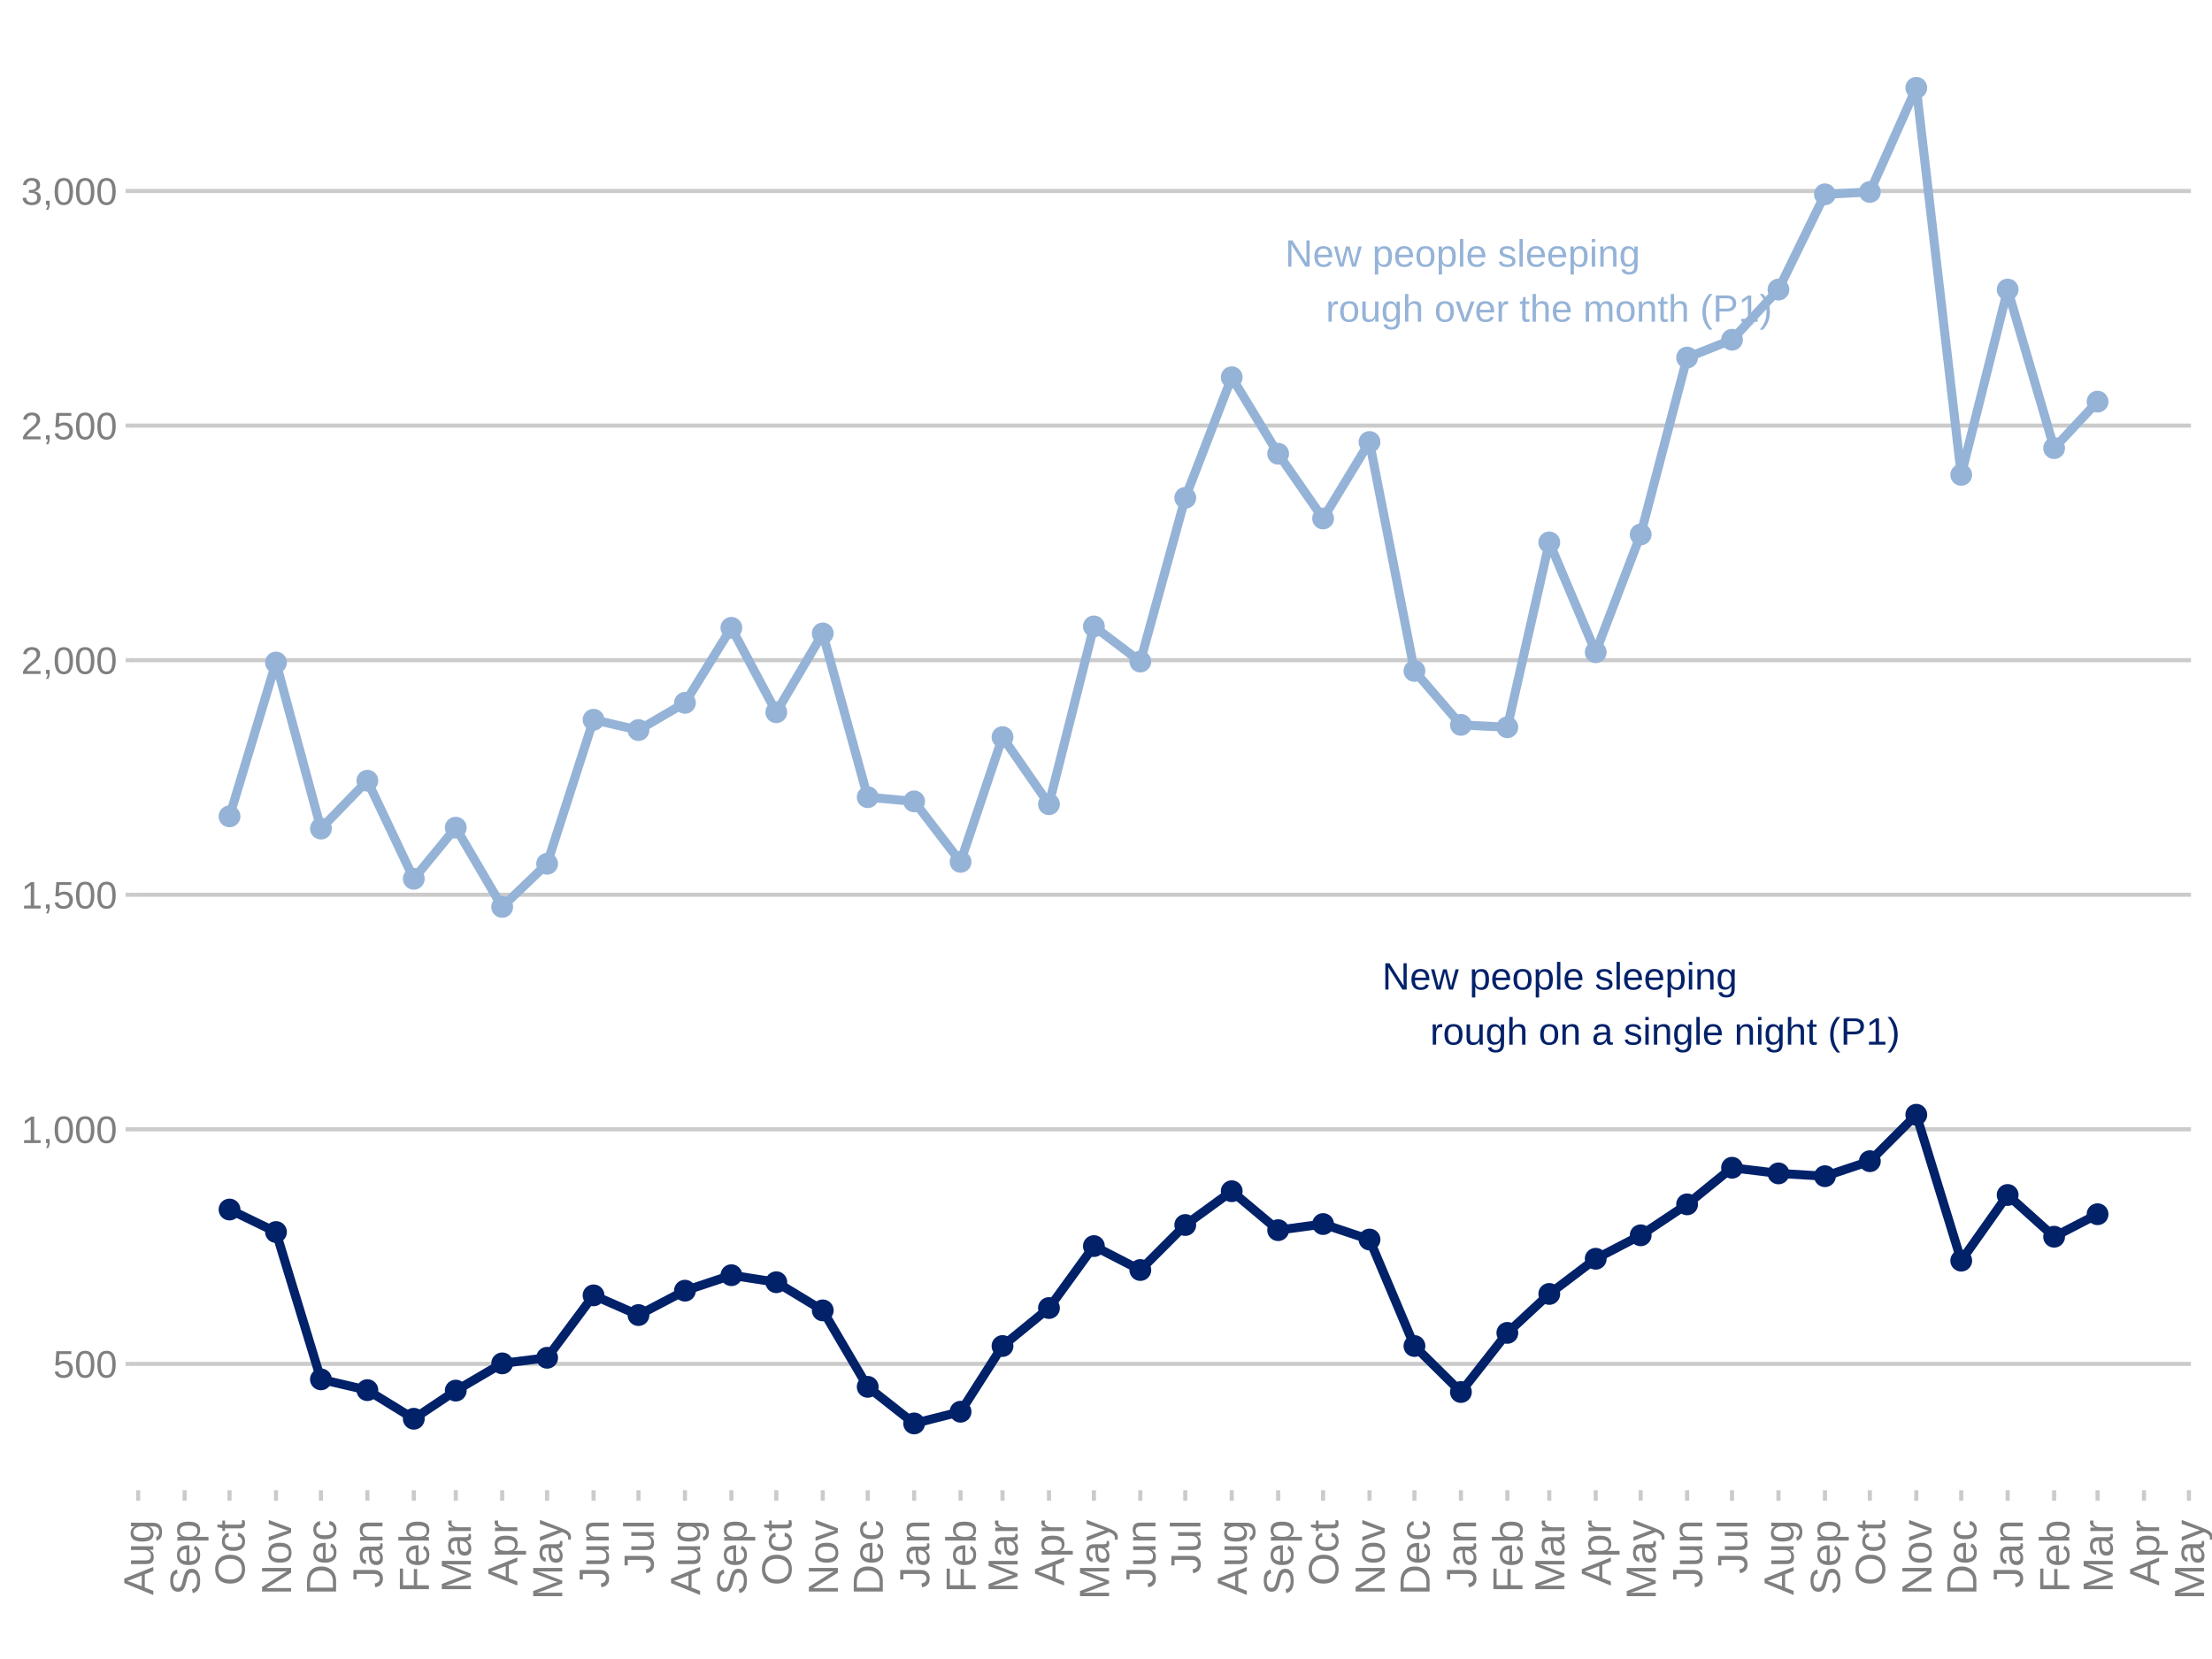
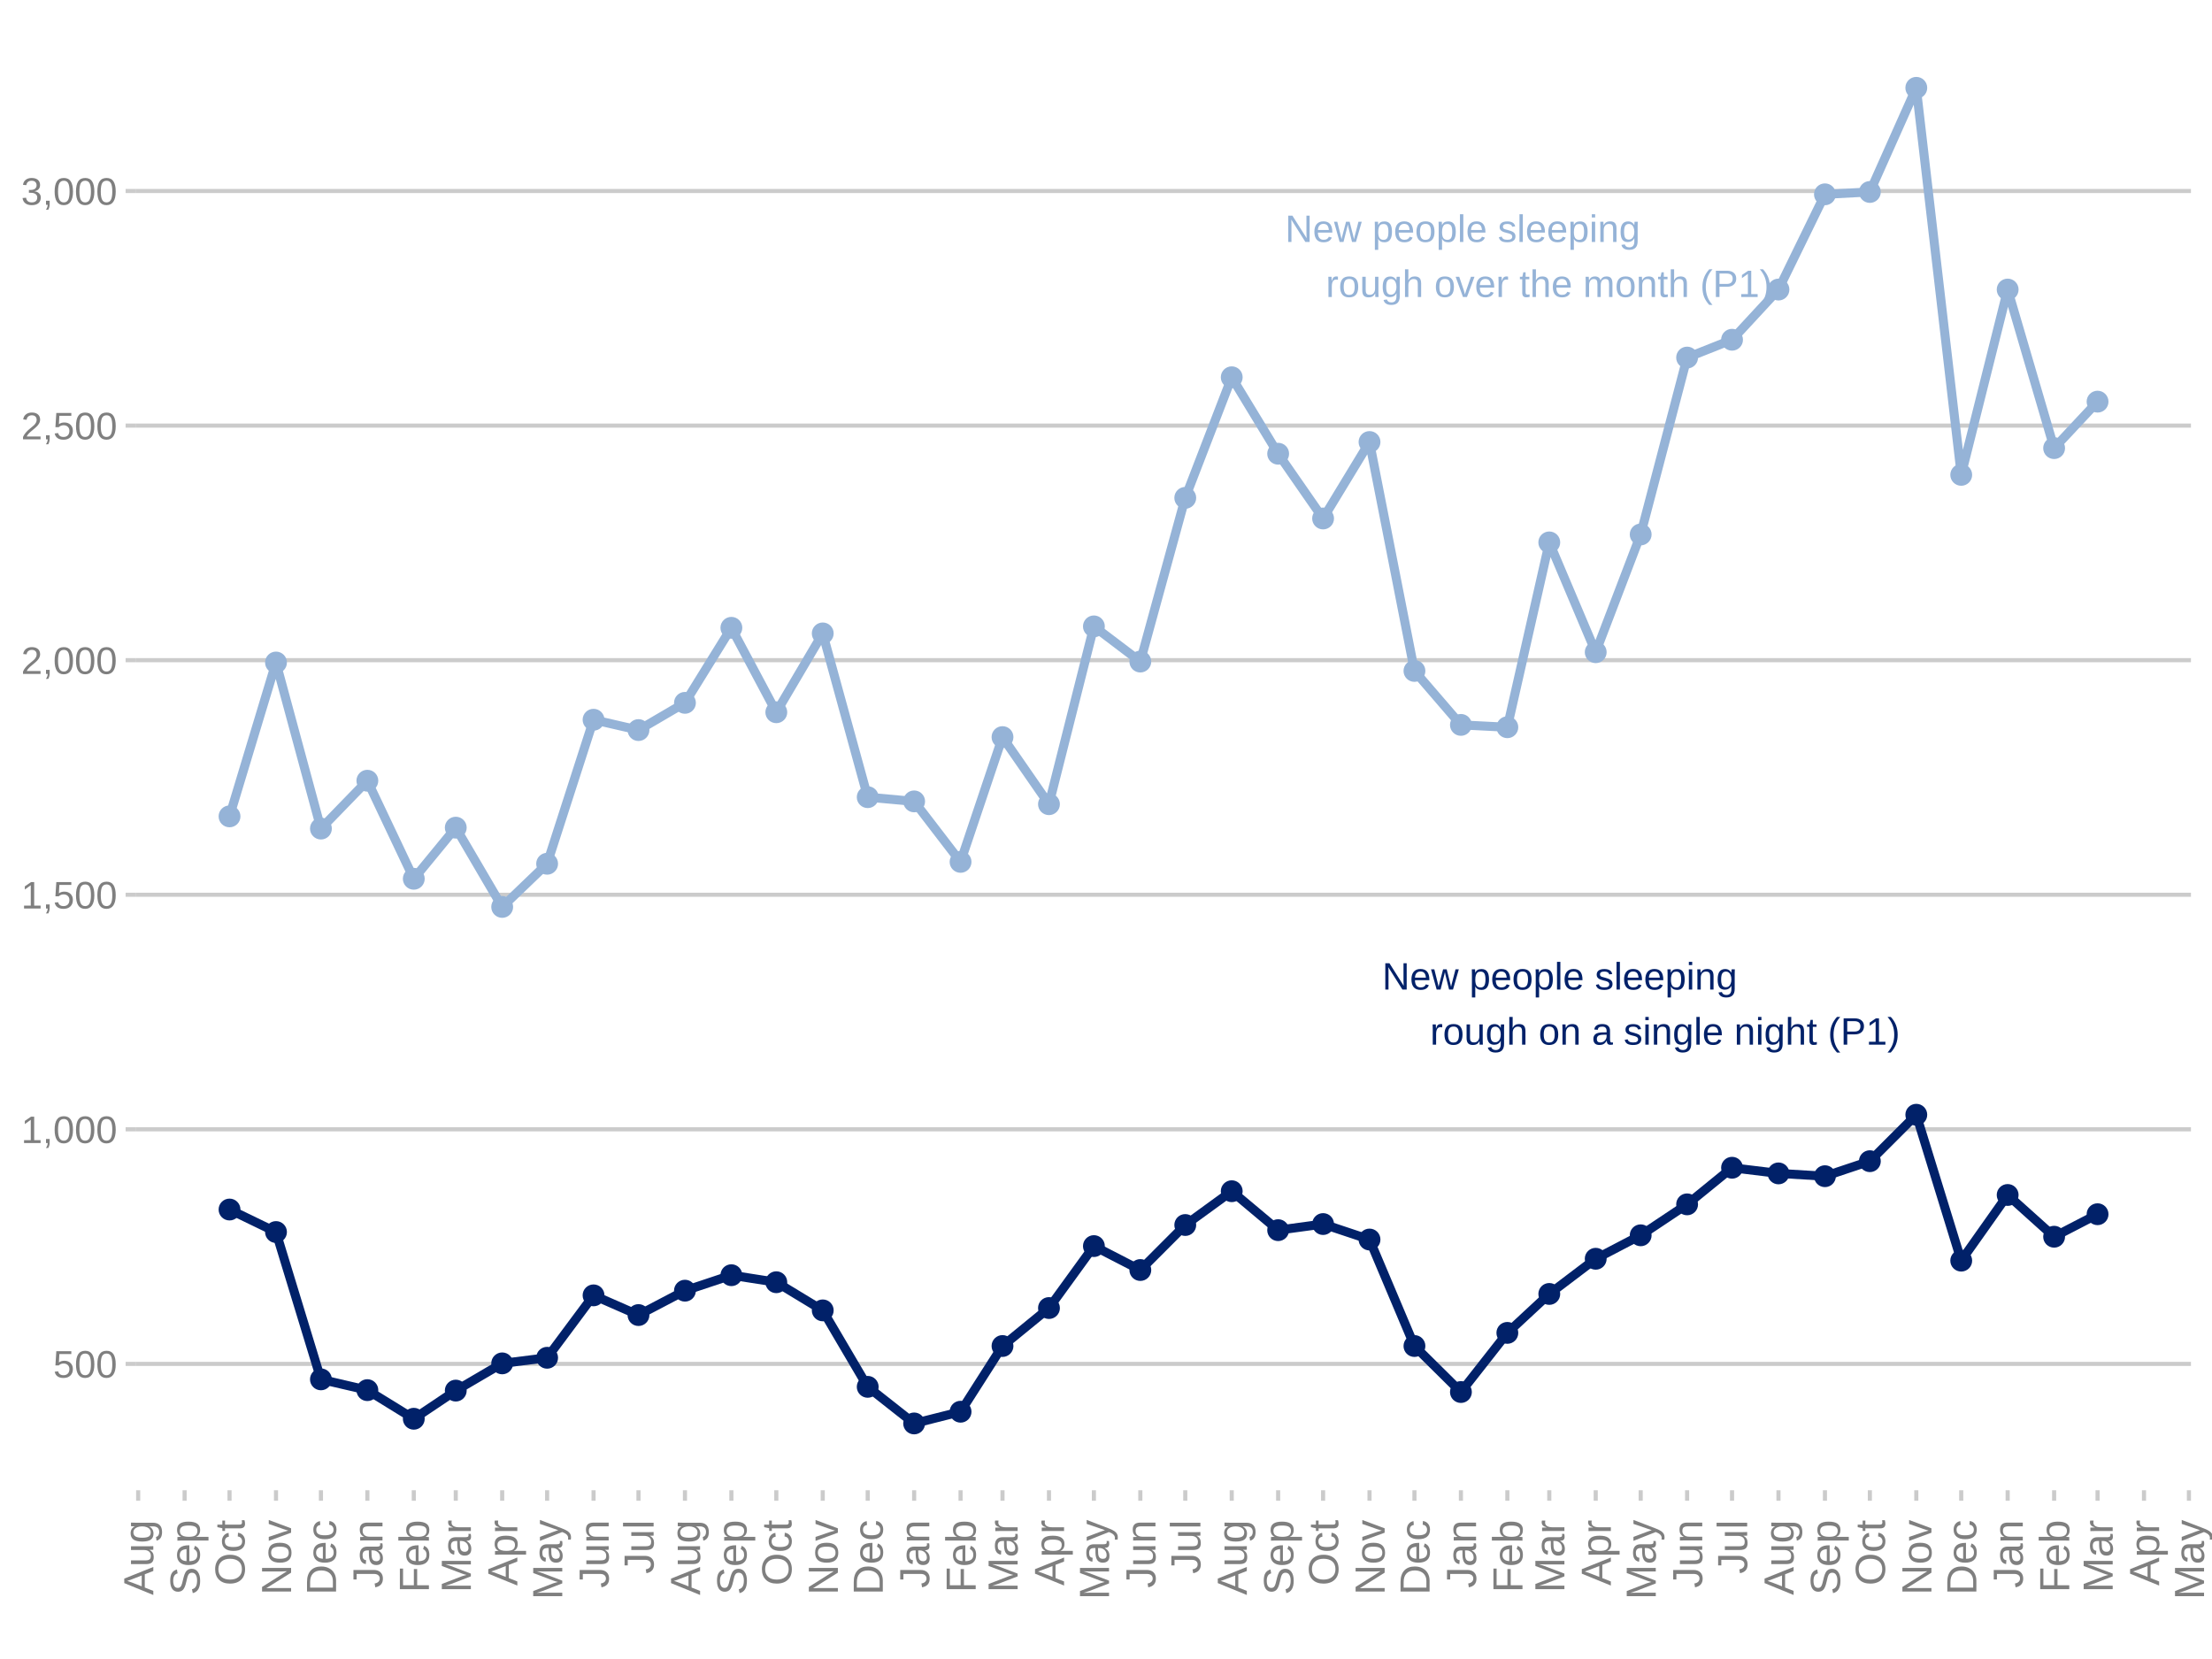
<svg xmlns="http://www.w3.org/2000/svg" class="svglite" width="576.00pt" height="432.00pt" viewBox="0 0 576.00 432.00">
  <defs>
    <style type="text/css">
    .svglite line, .svglite polyline, .svglite polygon, .svglite path, .svglite rect, .svglite circle {
      fill: none;
      stroke: #000000;
      stroke-linecap: round;
      stroke-linejoin: round;
      stroke-miterlimit: 10.00;
    }
    .svglite text {
      white-space: pre;
    }
  </style>
  </defs>
  <rect width="100%" height="100%" style="stroke: none; fill: #FFFFFF;" />
  <defs>
    <clipPath id="cpMC4wMHw1NzYuMDB8MC4wMHw0MzIuMDA=">
      <rect x="0.00" y="0.00" width="576.00" height="432.00" />
    </clipPath>
  </defs>
  <g clip-path="url(#cpMC4wMHw1NzYuMDB8MC4wMHw0MzIuMDA=)">
    <rect x="0" y="0.00" width="576.00" height="432.00" style="stroke-width: 1.07; stroke: #FFFFFF; fill: #FFFFFF;" />
  </g>
  <defs>
    <clipPath id="cpMzUuNDV8NTcwLjUyfDUuNDh8Mzg4LjA1">
      <rect x="35.45" y="5.48" width="535.07" height="382.57" />
    </clipPath>
  </defs>
  <g clip-path="url(#cpMzUuNDV8NTcwLjUyfDUuNDh8Mzg4LjA1)">
    <polyline points="35.45,355.15 570.52,355.15 " style="stroke-width: 1.07; stroke: #CBCBCB; stroke-linecap: butt;" />
    <polyline points="35.45,294.07 570.52,294.07 " style="stroke-width: 1.07; stroke: #CBCBCB; stroke-linecap: butt;" />
    <polyline points="35.45,232.99 570.52,232.99 " style="stroke-width: 1.07; stroke: #CBCBCB; stroke-linecap: butt;" />
    <polyline points="35.45,171.91 570.52,171.91 " style="stroke-width: 1.07; stroke: #CBCBCB; stroke-linecap: butt;" />
    <polyline points="35.45,110.82 570.52,110.82 " style="stroke-width: 1.07; stroke: #CBCBCB; stroke-linecap: butt;" />
    <polyline points="35.45,49.74 570.52,49.74 " style="stroke-width: 1.07; stroke: #CBCBCB; stroke-linecap: butt;" />
    <polyline points="59.77,314.96 71.87,320.82 83.57,359.18 95.66,361.99 107.75,369.44 118.68,362.11 130.77,355.02 142.47,353.56 154.56,337.31 166.26,342.44 178.36,336.09 190.45,332.06 202.15,333.89 214.24,341.22 225.95,361.13 238.04,370.66 250.13,367.61 261.05,350.50 273.15,340.61 284.85,324.48 296.94,330.71 308.64,318.99 320.74,310.19 332.83,320.33 344.53,318.74 356.62,322.77 368.32,350.50 380.42,362.48 392.51,347.08 403.43,336.94 415.52,327.78 427.23,321.67 439.32,313.61 451.02,304.08 463.11,305.55 475.21,306.28 486.91,302.37 499.00,290.28 510.70,328.27 522.79,311.17 534.89,322.04 546.20,316.18 " style="stroke-width: 2.35; stroke: #012169; stroke-linecap: butt;" />
    <circle cx="59.77" cy="314.96" r="2.49" style="stroke-width: 0.71; stroke: #012169; fill: #012169;" />
    <circle cx="71.87" cy="320.82" r="2.49" style="stroke-width: 0.71; stroke: #012169; fill: #012169;" />
    <circle cx="83.57" cy="359.18" r="2.49" style="stroke-width: 0.71; stroke: #012169; fill: #012169;" />
    <circle cx="95.66" cy="361.99" r="2.49" style="stroke-width: 0.71; stroke: #012169; fill: #012169;" />
    <circle cx="107.75" cy="369.44" r="2.49" style="stroke-width: 0.71; stroke: #012169; fill: #012169;" />
    <circle cx="118.68" cy="362.11" r="2.49" style="stroke-width: 0.71; stroke: #012169; fill: #012169;" />
    <circle cx="130.77" cy="355.02" r="2.49" style="stroke-width: 0.71; stroke: #012169; fill: #012169;" />
    <circle cx="142.47" cy="353.56" r="2.49" style="stroke-width: 0.71; stroke: #012169; fill: #012169;" />
    <circle cx="154.56" cy="337.31" r="2.49" style="stroke-width: 0.71; stroke: #012169; fill: #012169;" />
    <circle cx="166.26" cy="342.44" r="2.49" style="stroke-width: 0.71; stroke: #012169; fill: #012169;" />
    <circle cx="178.36" cy="336.09" r="2.49" style="stroke-width: 0.71; stroke: #012169; fill: #012169;" />
    <circle cx="190.45" cy="332.06" r="2.49" style="stroke-width: 0.71; stroke: #012169; fill: #012169;" />
    <circle cx="202.15" cy="333.89" r="2.49" style="stroke-width: 0.71; stroke: #012169; fill: #012169;" />
    <circle cx="214.24" cy="341.22" r="2.49" style="stroke-width: 0.71; stroke: #012169; fill: #012169;" />
    <circle cx="225.95" cy="361.13" r="2.49" style="stroke-width: 0.71; stroke: #012169; fill: #012169;" />
    <circle cx="238.04" cy="370.66" r="2.49" style="stroke-width: 0.71; stroke: #012169; fill: #012169;" />
    <circle cx="250.13" cy="367.61" r="2.49" style="stroke-width: 0.71; stroke: #012169; fill: #012169;" />
    <circle cx="261.05" cy="350.50" r="2.49" style="stroke-width: 0.71; stroke: #012169; fill: #012169;" />
    <circle cx="273.15" cy="340.61" r="2.49" style="stroke-width: 0.71; stroke: #012169; fill: #012169;" />
    <circle cx="284.85" cy="324.48" r="2.49" style="stroke-width: 0.71; stroke: #012169; fill: #012169;" />
    <circle cx="296.94" cy="330.71" r="2.49" style="stroke-width: 0.71; stroke: #012169; fill: #012169;" />
    <circle cx="308.64" cy="318.99" r="2.49" style="stroke-width: 0.71; stroke: #012169; fill: #012169;" />
    <circle cx="320.74" cy="310.19" r="2.49" style="stroke-width: 0.71; stroke: #012169; fill: #012169;" />
    <circle cx="332.83" cy="320.33" r="2.49" style="stroke-width: 0.71; stroke: #012169; fill: #012169;" />
    <circle cx="344.53" cy="318.74" r="2.49" style="stroke-width: 0.71; stroke: #012169; fill: #012169;" />
    <circle cx="356.62" cy="322.77" r="2.49" style="stroke-width: 0.71; stroke: #012169; fill: #012169;" />
    <circle cx="368.32" cy="350.50" r="2.49" style="stroke-width: 0.71; stroke: #012169; fill: #012169;" />
    <circle cx="380.42" cy="362.48" r="2.49" style="stroke-width: 0.71; stroke: #012169; fill: #012169;" />
    <circle cx="392.51" cy="347.08" r="2.49" style="stroke-width: 0.71; stroke: #012169; fill: #012169;" />
    <circle cx="403.43" cy="336.94" r="2.49" style="stroke-width: 0.71; stroke: #012169; fill: #012169;" />
    <circle cx="415.52" cy="327.78" r="2.49" style="stroke-width: 0.71; stroke: #012169; fill: #012169;" />
    <circle cx="427.23" cy="321.67" r="2.49" style="stroke-width: 0.71; stroke: #012169; fill: #012169;" />
    <circle cx="439.32" cy="313.61" r="2.49" style="stroke-width: 0.71; stroke: #012169; fill: #012169;" />
    <circle cx="451.02" cy="304.08" r="2.49" style="stroke-width: 0.71; stroke: #012169; fill: #012169;" />
    <circle cx="463.11" cy="305.55" r="2.49" style="stroke-width: 0.71; stroke: #012169; fill: #012169;" />
    <circle cx="475.21" cy="306.28" r="2.49" style="stroke-width: 0.71; stroke: #012169; fill: #012169;" />
    <circle cx="486.91" cy="302.37" r="2.49" style="stroke-width: 0.71; stroke: #012169; fill: #012169;" />
    <circle cx="499.00" cy="290.28" r="2.49" style="stroke-width: 0.71; stroke: #012169; fill: #012169;" />
    <circle cx="510.70" cy="328.27" r="2.49" style="stroke-width: 0.71; stroke: #012169; fill: #012169;" />
    <circle cx="522.79" cy="311.17" r="2.49" style="stroke-width: 0.71; stroke: #012169; fill: #012169;" />
    <circle cx="534.89" cy="322.04" r="2.49" style="stroke-width: 0.71; stroke: #012169; fill: #012169;" />
    <circle cx="546.20" cy="316.18" r="2.49" style="stroke-width: 0.71; stroke: #012169; fill: #012169;" />
    <polyline points="59.77,212.58 71.87,172.52 83.57,215.76 95.66,203.30 107.75,228.83 118.68,215.52 130.77,236.16 142.47,224.92 154.56,187.42 166.26,190.11 178.36,183.02 190.45,163.48 202.15,185.47 214.24,164.94 225.95,207.58 238.04,208.68 250.13,224.43 261.05,191.94 273.15,209.41 284.85,163.11 296.94,172.27 308.64,129.64 320.74,98.24 332.83,118.15 344.53,135.01 356.62,115.10 368.32,174.71 380.42,188.76 392.51,189.37 403.43,141.24 415.52,169.83 427.23,139.17 439.32,93.11 451.02,88.47 463.11,75.40 475.21,50.60 486.91,49.99 499.00,22.87 510.70,123.65 522.79,75.40 534.89,116.69 546.20,104.59 " style="stroke-width: 2.35; stroke: #95B3D7; stroke-linecap: butt;" />
    <circle cx="59.77" cy="212.58" r="2.49" style="stroke-width: 0.71; stroke: #95B3D7; fill: #95B3D7;" />
    <circle cx="71.87" cy="172.52" r="2.49" style="stroke-width: 0.71; stroke: #95B3D7; fill: #95B3D7;" />
    <circle cx="83.57" cy="215.76" r="2.49" style="stroke-width: 0.71; stroke: #95B3D7; fill: #95B3D7;" />
    <circle cx="95.66" cy="203.30" r="2.49" style="stroke-width: 0.71; stroke: #95B3D7; fill: #95B3D7;" />
    <circle cx="107.75" cy="228.83" r="2.49" style="stroke-width: 0.71; stroke: #95B3D7; fill: #95B3D7;" />
    <circle cx="118.68" cy="215.52" r="2.49" style="stroke-width: 0.71; stroke: #95B3D7; fill: #95B3D7;" />
    <circle cx="130.77" cy="236.16" r="2.49" style="stroke-width: 0.71; stroke: #95B3D7; fill: #95B3D7;" />
    <circle cx="142.47" cy="224.92" r="2.49" style="stroke-width: 0.71; stroke: #95B3D7; fill: #95B3D7;" />
    <circle cx="154.56" cy="187.42" r="2.49" style="stroke-width: 0.71; stroke: #95B3D7; fill: #95B3D7;" />
    <circle cx="166.26" cy="190.11" r="2.49" style="stroke-width: 0.71; stroke: #95B3D7; fill: #95B3D7;" />
    <circle cx="178.36" cy="183.02" r="2.49" style="stroke-width: 0.71; stroke: #95B3D7; fill: #95B3D7;" />
    <circle cx="190.45" cy="163.48" r="2.49" style="stroke-width: 0.71; stroke: #95B3D7; fill: #95B3D7;" />
    <circle cx="202.15" cy="185.47" r="2.49" style="stroke-width: 0.71; stroke: #95B3D7; fill: #95B3D7;" />
    <circle cx="214.24" cy="164.94" r="2.49" style="stroke-width: 0.71; stroke: #95B3D7; fill: #95B3D7;" />
    <circle cx="225.95" cy="207.58" r="2.49" style="stroke-width: 0.71; stroke: #95B3D7; fill: #95B3D7;" />
    <circle cx="238.04" cy="208.68" r="2.49" style="stroke-width: 0.71; stroke: #95B3D7; fill: #95B3D7;" />
    <circle cx="250.13" cy="224.43" r="2.49" style="stroke-width: 0.71; stroke: #95B3D7; fill: #95B3D7;" />
    <circle cx="261.05" cy="191.94" r="2.49" style="stroke-width: 0.71; stroke: #95B3D7; fill: #95B3D7;" />
    <circle cx="273.15" cy="209.41" r="2.49" style="stroke-width: 0.71; stroke: #95B3D7; fill: #95B3D7;" />
    <circle cx="284.85" cy="163.11" r="2.49" style="stroke-width: 0.71; stroke: #95B3D7; fill: #95B3D7;" />
    <circle cx="296.94" cy="172.27" r="2.49" style="stroke-width: 0.71; stroke: #95B3D7; fill: #95B3D7;" />
    <circle cx="308.64" cy="129.64" r="2.49" style="stroke-width: 0.71; stroke: #95B3D7; fill: #95B3D7;" />
    <circle cx="320.74" cy="98.24" r="2.49" style="stroke-width: 0.71; stroke: #95B3D7; fill: #95B3D7;" />
    <circle cx="332.83" cy="118.15" r="2.49" style="stroke-width: 0.71; stroke: #95B3D7; fill: #95B3D7;" />
    <circle cx="344.53" cy="135.01" r="2.49" style="stroke-width: 0.71; stroke: #95B3D7; fill: #95B3D7;" />
    <circle cx="356.62" cy="115.10" r="2.49" style="stroke-width: 0.71; stroke: #95B3D7; fill: #95B3D7;" />
    <circle cx="368.32" cy="174.71" r="2.49" style="stroke-width: 0.71; stroke: #95B3D7; fill: #95B3D7;" />
    <circle cx="380.42" cy="188.76" r="2.49" style="stroke-width: 0.71; stroke: #95B3D7; fill: #95B3D7;" />
    <circle cx="392.51" cy="189.37" r="2.49" style="stroke-width: 0.71; stroke: #95B3D7; fill: #95B3D7;" />
    <circle cx="403.43" cy="141.24" r="2.49" style="stroke-width: 0.71; stroke: #95B3D7; fill: #95B3D7;" />
    <circle cx="415.52" cy="169.83" r="2.49" style="stroke-width: 0.71; stroke: #95B3D7; fill: #95B3D7;" />
    <circle cx="427.23" cy="139.17" r="2.49" style="stroke-width: 0.71; stroke: #95B3D7; fill: #95B3D7;" />
    <circle cx="439.32" cy="93.11" r="2.49" style="stroke-width: 0.71; stroke: #95B3D7; fill: #95B3D7;" />
    <circle cx="451.02" cy="88.47" r="2.49" style="stroke-width: 0.71; stroke: #95B3D7; fill: #95B3D7;" />
    <circle cx="463.11" cy="75.40" r="2.49" style="stroke-width: 0.71; stroke: #95B3D7; fill: #95B3D7;" />
    <circle cx="475.21" cy="50.60" r="2.49" style="stroke-width: 0.71; stroke: #95B3D7; fill: #95B3D7;" />
    <circle cx="486.91" cy="49.99" r="2.49" style="stroke-width: 0.71; stroke: #95B3D7; fill: #95B3D7;" />
    <circle cx="499.00" cy="22.87" r="2.49" style="stroke-width: 0.71; stroke: #95B3D7; fill: #95B3D7;" />
    <circle cx="510.70" cy="123.65" r="2.49" style="stroke-width: 0.71; stroke: #95B3D7; fill: #95B3D7;" />
    <circle cx="522.79" cy="75.40" r="2.49" style="stroke-width: 0.71; stroke: #95B3D7; fill: #95B3D7;" />
    <circle cx="534.89" cy="116.69" r="2.49" style="stroke-width: 0.71; stroke: #95B3D7; fill: #95B3D7;" />
    <circle cx="546.20" cy="104.59" r="2.49" style="stroke-width: 0.71; stroke: #95B3D7; fill: #95B3D7;" />
    <text x="359.92" y="257.68" style="font-size: 9.96px;fill: #012169; font-family: &quot;Arial&quot;;" textLength="120.06px" lengthAdjust="spacingAndGlyphs">          New people sleeping</text>
    <text x="372.40" y="272.02" style="font-size: 9.96px;fill: #012169; font-family: &quot;Arial&quot;;" textLength="125.05px" lengthAdjust="spacingAndGlyphs"> rough on a single night (P1)</text>
-     <text x="334.65" y="69.44" style="font-size: 9.96px;fill: #95B3D7; font-family: &quot;Arial&quot;;" textLength="114.53px" lengthAdjust="spacingAndGlyphs">        New people sleeping</text>
-     <text x="345.24" y="83.78" style="font-size: 9.96px;fill: #95B3D7; font-family: &quot;Arial&quot;;" textLength="118.94px" lengthAdjust="spacingAndGlyphs"> rough over the month (P1)</text>
+     <text x="334.65" y="63.00" style="font-size: 9.96px;fill: #95B3D7; font-family: &quot;Arial&quot;;" textLength="114.53px" lengthAdjust="spacingAndGlyphs">        New people sleeping</text>
+     <text x="345.24" y="77.34" style="font-size: 9.96px;fill: #95B3D7; font-family: &quot;Arial&quot;;" textLength="118.94px" lengthAdjust="spacingAndGlyphs"> rough over the month (P1)</text>
  </g>
  <g clip-path="url(#cpMC4wMHw1NzYuMDB8MC4wMHw0MzIuMDA=)">
    <text x="30.52" y="358.73" text-anchor="end" style="font-size: 10.00px;fill: #7F7F7F; font-family: &quot;Arial&quot;;" textLength="16.70px" lengthAdjust="spacingAndGlyphs">500</text>
    <text x="30.52" y="297.65" text-anchor="end" style="font-size: 10.00px;fill: #7F7F7F; font-family: &quot;Arial&quot;;" textLength="25.04px" lengthAdjust="spacingAndGlyphs">1,000</text>
    <text x="30.52" y="236.57" text-anchor="end" style="font-size: 10.00px;fill: #7F7F7F; font-family: &quot;Arial&quot;;" textLength="25.04px" lengthAdjust="spacingAndGlyphs">1,500</text>
    <text x="30.52" y="175.49" text-anchor="end" style="font-size: 10.00px;fill: #7F7F7F; font-family: &quot;Arial&quot;;" textLength="25.04px" lengthAdjust="spacingAndGlyphs">2,000</text>
    <text x="30.52" y="114.41" text-anchor="end" style="font-size: 10.00px;fill: #7F7F7F; font-family: &quot;Arial&quot;;" textLength="25.04px" lengthAdjust="spacingAndGlyphs">2,500</text>
    <text x="30.52" y="53.33" text-anchor="end" style="font-size: 10.00px;fill: #7F7F7F; font-family: &quot;Arial&quot;;" textLength="25.04px" lengthAdjust="spacingAndGlyphs">3,000</text>
    <polyline points="32.71,355.15 35.45,355.15 " style="stroke-width: 1.07; stroke: #CBCBCB; stroke-linecap: butt;" />
    <polyline points="32.71,294.07 35.45,294.07 " style="stroke-width: 1.07; stroke: #CBCBCB; stroke-linecap: butt;" />
    <polyline points="32.71,232.99 35.45,232.99 " style="stroke-width: 1.07; stroke: #CBCBCB; stroke-linecap: butt;" />
    <polyline points="32.71,171.91 35.45,171.91 " style="stroke-width: 1.07; stroke: #CBCBCB; stroke-linecap: butt;" />
    <polyline points="32.71,110.82 35.45,110.82 " style="stroke-width: 1.07; stroke: #CBCBCB; stroke-linecap: butt;" />
    <polyline points="32.71,49.74 35.45,49.74 " style="stroke-width: 1.07; stroke: #CBCBCB; stroke-linecap: butt;" />
    <polyline points="35.98,390.79 35.98,388.05 " style="stroke-width: 1.07; stroke: #CBCBCB; stroke-linecap: butt;" />
    <polyline points="48.07,390.79 48.07,388.05 " style="stroke-width: 1.07; stroke: #CBCBCB; stroke-linecap: butt;" />
    <polyline points="59.77,390.79 59.77,388.05 " style="stroke-width: 1.07; stroke: #CBCBCB; stroke-linecap: butt;" />
    <polyline points="71.87,390.79 71.87,388.05 " style="stroke-width: 1.07; stroke: #CBCBCB; stroke-linecap: butt;" />
    <polyline points="83.57,390.79 83.57,388.05 " style="stroke-width: 1.07; stroke: #CBCBCB; stroke-linecap: butt;" />
    <polyline points="95.66,390.79 95.66,388.05 " style="stroke-width: 1.07; stroke: #CBCBCB; stroke-linecap: butt;" />
    <polyline points="107.75,390.79 107.75,388.05 " style="stroke-width: 1.07; stroke: #CBCBCB; stroke-linecap: butt;" />
    <polyline points="118.68,390.79 118.68,388.05 " style="stroke-width: 1.07; stroke: #CBCBCB; stroke-linecap: butt;" />
    <polyline points="130.77,390.79 130.77,388.05 " style="stroke-width: 1.07; stroke: #CBCBCB; stroke-linecap: butt;" />
    <polyline points="142.47,390.79 142.47,388.05 " style="stroke-width: 1.07; stroke: #CBCBCB; stroke-linecap: butt;" />
    <polyline points="154.56,390.79 154.56,388.05 " style="stroke-width: 1.07; stroke: #CBCBCB; stroke-linecap: butt;" />
    <polyline points="166.26,390.79 166.26,388.05 " style="stroke-width: 1.07; stroke: #CBCBCB; stroke-linecap: butt;" />
    <polyline points="178.36,390.79 178.36,388.05 " style="stroke-width: 1.07; stroke: #CBCBCB; stroke-linecap: butt;" />
    <polyline points="190.45,390.79 190.45,388.05 " style="stroke-width: 1.07; stroke: #CBCBCB; stroke-linecap: butt;" />
    <polyline points="202.15,390.79 202.15,388.05 " style="stroke-width: 1.07; stroke: #CBCBCB; stroke-linecap: butt;" />
    <polyline points="214.24,390.79 214.24,388.05 " style="stroke-width: 1.07; stroke: #CBCBCB; stroke-linecap: butt;" />
    <polyline points="225.95,390.79 225.95,388.05 " style="stroke-width: 1.07; stroke: #CBCBCB; stroke-linecap: butt;" />
    <polyline points="238.04,390.79 238.04,388.05 " style="stroke-width: 1.07; stroke: #CBCBCB; stroke-linecap: butt;" />
    <polyline points="250.13,390.79 250.13,388.05 " style="stroke-width: 1.07; stroke: #CBCBCB; stroke-linecap: butt;" />
    <polyline points="261.05,390.79 261.05,388.05 " style="stroke-width: 1.07; stroke: #CBCBCB; stroke-linecap: butt;" />
    <polyline points="273.15,390.79 273.15,388.05 " style="stroke-width: 1.07; stroke: #CBCBCB; stroke-linecap: butt;" />
    <polyline points="284.85,390.79 284.85,388.05 " style="stroke-width: 1.07; stroke: #CBCBCB; stroke-linecap: butt;" />
    <polyline points="296.94,390.79 296.94,388.05 " style="stroke-width: 1.07; stroke: #CBCBCB; stroke-linecap: butt;" />
    <polyline points="308.64,390.79 308.64,388.05 " style="stroke-width: 1.07; stroke: #CBCBCB; stroke-linecap: butt;" />
    <polyline points="320.74,390.79 320.74,388.05 " style="stroke-width: 1.07; stroke: #CBCBCB; stroke-linecap: butt;" />
    <polyline points="332.83,390.79 332.83,388.05 " style="stroke-width: 1.07; stroke: #CBCBCB; stroke-linecap: butt;" />
    <polyline points="344.53,390.79 344.53,388.05 " style="stroke-width: 1.07; stroke: #CBCBCB; stroke-linecap: butt;" />
    <polyline points="356.62,390.79 356.62,388.05 " style="stroke-width: 1.07; stroke: #CBCBCB; stroke-linecap: butt;" />
    <polyline points="368.32,390.79 368.32,388.05 " style="stroke-width: 1.07; stroke: #CBCBCB; stroke-linecap: butt;" />
    <polyline points="380.42,390.79 380.42,388.05 " style="stroke-width: 1.07; stroke: #CBCBCB; stroke-linecap: butt;" />
    <polyline points="392.51,390.79 392.51,388.05 " style="stroke-width: 1.07; stroke: #CBCBCB; stroke-linecap: butt;" />
    <polyline points="403.43,390.79 403.43,388.05 " style="stroke-width: 1.07; stroke: #CBCBCB; stroke-linecap: butt;" />
    <polyline points="415.52,390.79 415.52,388.05 " style="stroke-width: 1.07; stroke: #CBCBCB; stroke-linecap: butt;" />
    <polyline points="427.23,390.79 427.23,388.05 " style="stroke-width: 1.07; stroke: #CBCBCB; stroke-linecap: butt;" />
    <polyline points="439.32,390.79 439.32,388.05 " style="stroke-width: 1.07; stroke: #CBCBCB; stroke-linecap: butt;" />
    <polyline points="451.02,390.79 451.02,388.05 " style="stroke-width: 1.07; stroke: #CBCBCB; stroke-linecap: butt;" />
    <polyline points="463.11,390.79 463.11,388.05 " style="stroke-width: 1.07; stroke: #CBCBCB; stroke-linecap: butt;" />
    <polyline points="475.21,390.79 475.21,388.05 " style="stroke-width: 1.07; stroke: #CBCBCB; stroke-linecap: butt;" />
    <polyline points="486.91,390.79 486.91,388.05 " style="stroke-width: 1.07; stroke: #CBCBCB; stroke-linecap: butt;" />
    <polyline points="499.00,390.79 499.00,388.05 " style="stroke-width: 1.07; stroke: #CBCBCB; stroke-linecap: butt;" />
    <polyline points="510.70,390.79 510.70,388.05 " style="stroke-width: 1.07; stroke: #CBCBCB; stroke-linecap: butt;" />
    <polyline points="522.79,390.79 522.79,388.05 " style="stroke-width: 1.07; stroke: #CBCBCB; stroke-linecap: butt;" />
    <polyline points="534.89,390.79 534.89,388.05 " style="stroke-width: 1.07; stroke: #CBCBCB; stroke-linecap: butt;" />
    <polyline points="546.20,390.79 546.20,388.05 " style="stroke-width: 1.07; stroke: #CBCBCB; stroke-linecap: butt;" />
    <polyline points="558.29,390.79 558.29,388.05 " style="stroke-width: 1.07; stroke: #CBCBCB; stroke-linecap: butt;" />
    <polyline points="569.99,390.79 569.99,388.05 " style="stroke-width: 1.07; stroke: #CBCBCB; stroke-linecap: butt;" />
    <text transform="translate(39.92,395.77) rotate(-90)" text-anchor="end" style="font-size: 11.00px;fill: #7F7F7F; font-family: &quot;Arial&quot;;" textLength="19.58px" lengthAdjust="spacingAndGlyphs">Aug</text>
    <text transform="translate(52.01,395.77) rotate(-90)" text-anchor="end" style="font-size: 11.00px;fill: #7F7F7F; font-family: &quot;Arial&quot;;" textLength="19.58px" lengthAdjust="spacingAndGlyphs">Sep</text>
    <text transform="translate(63.71,395.77) rotate(-90)" text-anchor="end" style="font-size: 11.00px;fill: #7F7F7F; font-family: &quot;Arial&quot;;" textLength="17.12px" lengthAdjust="spacingAndGlyphs">Oct</text>
    <text transform="translate(75.80,395.77) rotate(-90)" text-anchor="end" style="font-size: 11.00px;fill: #7F7F7F; font-family: &quot;Arial&quot;;" textLength="19.56px" lengthAdjust="spacingAndGlyphs">Nov</text>
    <text transform="translate(87.51,395.77) rotate(-90)" text-anchor="end" style="font-size: 11.00px;fill: #7F7F7F; font-family: &quot;Arial&quot;;" textLength="19.56px" lengthAdjust="spacingAndGlyphs">Dec</text>
    <text transform="translate(99.60,395.77) rotate(-90)" text-anchor="end" style="font-size: 11.00px;fill: #7F7F7F; font-family: &quot;Arial&quot;;" textLength="17.74px" lengthAdjust="spacingAndGlyphs">Jan</text>
    <text transform="translate(111.69,395.77) rotate(-90)" text-anchor="end" style="font-size: 11.00px;fill: #7F7F7F; font-family: &quot;Arial&quot;;" textLength="18.96px" lengthAdjust="spacingAndGlyphs">Feb</text>
    <text transform="translate(122.61,395.77) rotate(-90)" text-anchor="end" style="font-size: 11.00px;fill: #7F7F7F; font-family: &quot;Arial&quot;;" textLength="18.95px" lengthAdjust="spacingAndGlyphs">Mar</text>
    <text transform="translate(134.71,395.77) rotate(-90)" text-anchor="end" style="font-size: 11.00px;fill: #7F7F7F; font-family: &quot;Arial&quot;;" textLength="17.12px" lengthAdjust="spacingAndGlyphs">Apr</text>
    <text transform="translate(146.41,395.77) rotate(-90)" text-anchor="end" style="font-size: 11.00px;fill: #7F7F7F; font-family: &quot;Arial&quot;;" textLength="20.79px" lengthAdjust="spacingAndGlyphs">May</text>
    <text transform="translate(158.50,395.77) rotate(-90)" text-anchor="end" style="font-size: 11.00px;fill: #7F7F7F; font-family: &quot;Arial&quot;;" textLength="17.74px" lengthAdjust="spacingAndGlyphs">Jun</text>
    <text transform="translate(170.20,395.77) rotate(-90)" text-anchor="end" style="font-size: 11.00px;fill: #7F7F7F; font-family: &quot;Arial&quot;;" textLength="14.06px" lengthAdjust="spacingAndGlyphs">Jul</text>
    <text transform="translate(182.30,395.77) rotate(-90)" text-anchor="end" style="font-size: 11.00px;fill: #7F7F7F; font-family: &quot;Arial&quot;;" textLength="19.58px" lengthAdjust="spacingAndGlyphs">Aug</text>
    <text transform="translate(194.39,395.77) rotate(-90)" text-anchor="end" style="font-size: 11.00px;fill: #7F7F7F; font-family: &quot;Arial&quot;;" textLength="19.58px" lengthAdjust="spacingAndGlyphs">Sep</text>
    <text transform="translate(206.09,395.77) rotate(-90)" text-anchor="end" style="font-size: 11.00px;fill: #7F7F7F; font-family: &quot;Arial&quot;;" textLength="17.12px" lengthAdjust="spacingAndGlyphs">Oct</text>
    <text transform="translate(218.18,395.77) rotate(-90)" text-anchor="end" style="font-size: 11.00px;fill: #7F7F7F; font-family: &quot;Arial&quot;;" textLength="19.56px" lengthAdjust="spacingAndGlyphs">Nov</text>
    <text transform="translate(229.88,395.77) rotate(-90)" text-anchor="end" style="font-size: 11.00px;fill: #7F7F7F; font-family: &quot;Arial&quot;;" textLength="19.56px" lengthAdjust="spacingAndGlyphs">Dec</text>
    <text transform="translate(241.98,395.77) rotate(-90)" text-anchor="end" style="font-size: 11.00px;fill: #7F7F7F; font-family: &quot;Arial&quot;;" textLength="17.74px" lengthAdjust="spacingAndGlyphs">Jan</text>
    <text transform="translate(254.07,395.77) rotate(-90)" text-anchor="end" style="font-size: 11.00px;fill: #7F7F7F; font-family: &quot;Arial&quot;;" textLength="18.96px" lengthAdjust="spacingAndGlyphs">Feb</text>
    <text transform="translate(264.99,395.77) rotate(-90)" text-anchor="end" style="font-size: 11.00px;fill: #7F7F7F; font-family: &quot;Arial&quot;;" textLength="18.95px" lengthAdjust="spacingAndGlyphs">Mar</text>
    <text transform="translate(277.08,395.77) rotate(-90)" text-anchor="end" style="font-size: 11.00px;fill: #7F7F7F; font-family: &quot;Arial&quot;;" textLength="17.12px" lengthAdjust="spacingAndGlyphs">Apr</text>
    <text transform="translate(288.79,395.77) rotate(-90)" text-anchor="end" style="font-size: 11.00px;fill: #7F7F7F; font-family: &quot;Arial&quot;;" textLength="20.79px" lengthAdjust="spacingAndGlyphs">May</text>
    <text transform="translate(300.88,395.77) rotate(-90)" text-anchor="end" style="font-size: 11.00px;fill: #7F7F7F; font-family: &quot;Arial&quot;;" textLength="17.74px" lengthAdjust="spacingAndGlyphs">Jun</text>
    <text transform="translate(312.58,395.77) rotate(-90)" text-anchor="end" style="font-size: 11.00px;fill: #7F7F7F; font-family: &quot;Arial&quot;;" textLength="14.06px" lengthAdjust="spacingAndGlyphs">Jul</text>
    <text transform="translate(324.67,395.77) rotate(-90)" text-anchor="end" style="font-size: 11.00px;fill: #7F7F7F; font-family: &quot;Arial&quot;;" textLength="19.58px" lengthAdjust="spacingAndGlyphs">Aug</text>
    <text transform="translate(336.77,395.77) rotate(-90)" text-anchor="end" style="font-size: 11.00px;fill: #7F7F7F; font-family: &quot;Arial&quot;;" textLength="19.58px" lengthAdjust="spacingAndGlyphs">Sep</text>
    <text transform="translate(348.47,395.77) rotate(-90)" text-anchor="end" style="font-size: 11.00px;fill: #7F7F7F; font-family: &quot;Arial&quot;;" textLength="17.12px" lengthAdjust="spacingAndGlyphs">Oct</text>
    <text transform="translate(360.56,395.77) rotate(-90)" text-anchor="end" style="font-size: 11.00px;fill: #7F7F7F; font-family: &quot;Arial&quot;;" textLength="19.56px" lengthAdjust="spacingAndGlyphs">Nov</text>
    <text transform="translate(372.26,395.77) rotate(-90)" text-anchor="end" style="font-size: 11.00px;fill: #7F7F7F; font-family: &quot;Arial&quot;;" textLength="19.56px" lengthAdjust="spacingAndGlyphs">Dec</text>
    <text transform="translate(384.36,395.77) rotate(-90)" text-anchor="end" style="font-size: 11.00px;fill: #7F7F7F; font-family: &quot;Arial&quot;;" textLength="17.74px" lengthAdjust="spacingAndGlyphs">Jan</text>
    <text transform="translate(396.45,395.77) rotate(-90)" text-anchor="end" style="font-size: 11.00px;fill: #7F7F7F; font-family: &quot;Arial&quot;;" textLength="18.96px" lengthAdjust="spacingAndGlyphs">Feb</text>
    <text transform="translate(407.37,395.77) rotate(-90)" text-anchor="end" style="font-size: 11.00px;fill: #7F7F7F; font-family: &quot;Arial&quot;;" textLength="18.95px" lengthAdjust="spacingAndGlyphs">Mar</text>
    <text transform="translate(419.46,395.77) rotate(-90)" text-anchor="end" style="font-size: 11.00px;fill: #7F7F7F; font-family: &quot;Arial&quot;;" textLength="17.12px" lengthAdjust="spacingAndGlyphs">Apr</text>
    <text transform="translate(431.16,395.77) rotate(-90)" text-anchor="end" style="font-size: 11.00px;fill: #7F7F7F; font-family: &quot;Arial&quot;;" textLength="20.79px" lengthAdjust="spacingAndGlyphs">May</text>
    <text transform="translate(443.26,395.77) rotate(-90)" text-anchor="end" style="font-size: 11.00px;fill: #7F7F7F; font-family: &quot;Arial&quot;;" textLength="17.74px" lengthAdjust="spacingAndGlyphs">Jun</text>
    <text transform="translate(454.96,395.77) rotate(-90)" text-anchor="end" style="font-size: 11.00px;fill: #7F7F7F; font-family: &quot;Arial&quot;;" textLength="14.06px" lengthAdjust="spacingAndGlyphs">Jul</text>
    <text transform="translate(467.05,395.77) rotate(-90)" text-anchor="end" style="font-size: 11.00px;fill: #7F7F7F; font-family: &quot;Arial&quot;;" textLength="19.58px" lengthAdjust="spacingAndGlyphs">Aug</text>
    <text transform="translate(479.14,395.77) rotate(-90)" text-anchor="end" style="font-size: 11.00px;fill: #7F7F7F; font-family: &quot;Arial&quot;;" textLength="19.58px" lengthAdjust="spacingAndGlyphs">Sep</text>
    <text transform="translate(490.85,395.77) rotate(-90)" text-anchor="end" style="font-size: 11.00px;fill: #7F7F7F; font-family: &quot;Arial&quot;;" textLength="17.12px" lengthAdjust="spacingAndGlyphs">Oct</text>
    <text transform="translate(502.94,395.77) rotate(-90)" text-anchor="end" style="font-size: 11.00px;fill: #7F7F7F; font-family: &quot;Arial&quot;;" textLength="19.56px" lengthAdjust="spacingAndGlyphs">Nov</text>
    <text transform="translate(514.64,395.77) rotate(-90)" text-anchor="end" style="font-size: 11.00px;fill: #7F7F7F; font-family: &quot;Arial&quot;;" textLength="19.56px" lengthAdjust="spacingAndGlyphs">Dec</text>
    <text transform="translate(526.73,395.77) rotate(-90)" text-anchor="end" style="font-size: 11.00px;fill: #7F7F7F; font-family: &quot;Arial&quot;;" textLength="17.74px" lengthAdjust="spacingAndGlyphs">Jan</text>
    <text transform="translate(538.83,395.77) rotate(-90)" text-anchor="end" style="font-size: 11.00px;fill: #7F7F7F; font-family: &quot;Arial&quot;;" textLength="18.96px" lengthAdjust="spacingAndGlyphs">Feb</text>
    <text transform="translate(550.14,395.77) rotate(-90)" text-anchor="end" style="font-size: 11.00px;fill: #7F7F7F; font-family: &quot;Arial&quot;;" textLength="18.95px" lengthAdjust="spacingAndGlyphs">Mar</text>
    <text transform="translate(562.23,395.77) rotate(-90)" text-anchor="end" style="font-size: 11.00px;fill: #7F7F7F; font-family: &quot;Arial&quot;;" textLength="17.12px" lengthAdjust="spacingAndGlyphs">Apr</text>
    <text transform="translate(573.93,395.77) rotate(-90)" text-anchor="end" style="font-size: 11.00px;fill: #7F7F7F; font-family: &quot;Arial&quot;;" textLength="20.79px" lengthAdjust="spacingAndGlyphs">May</text>
  </g>
</svg>
